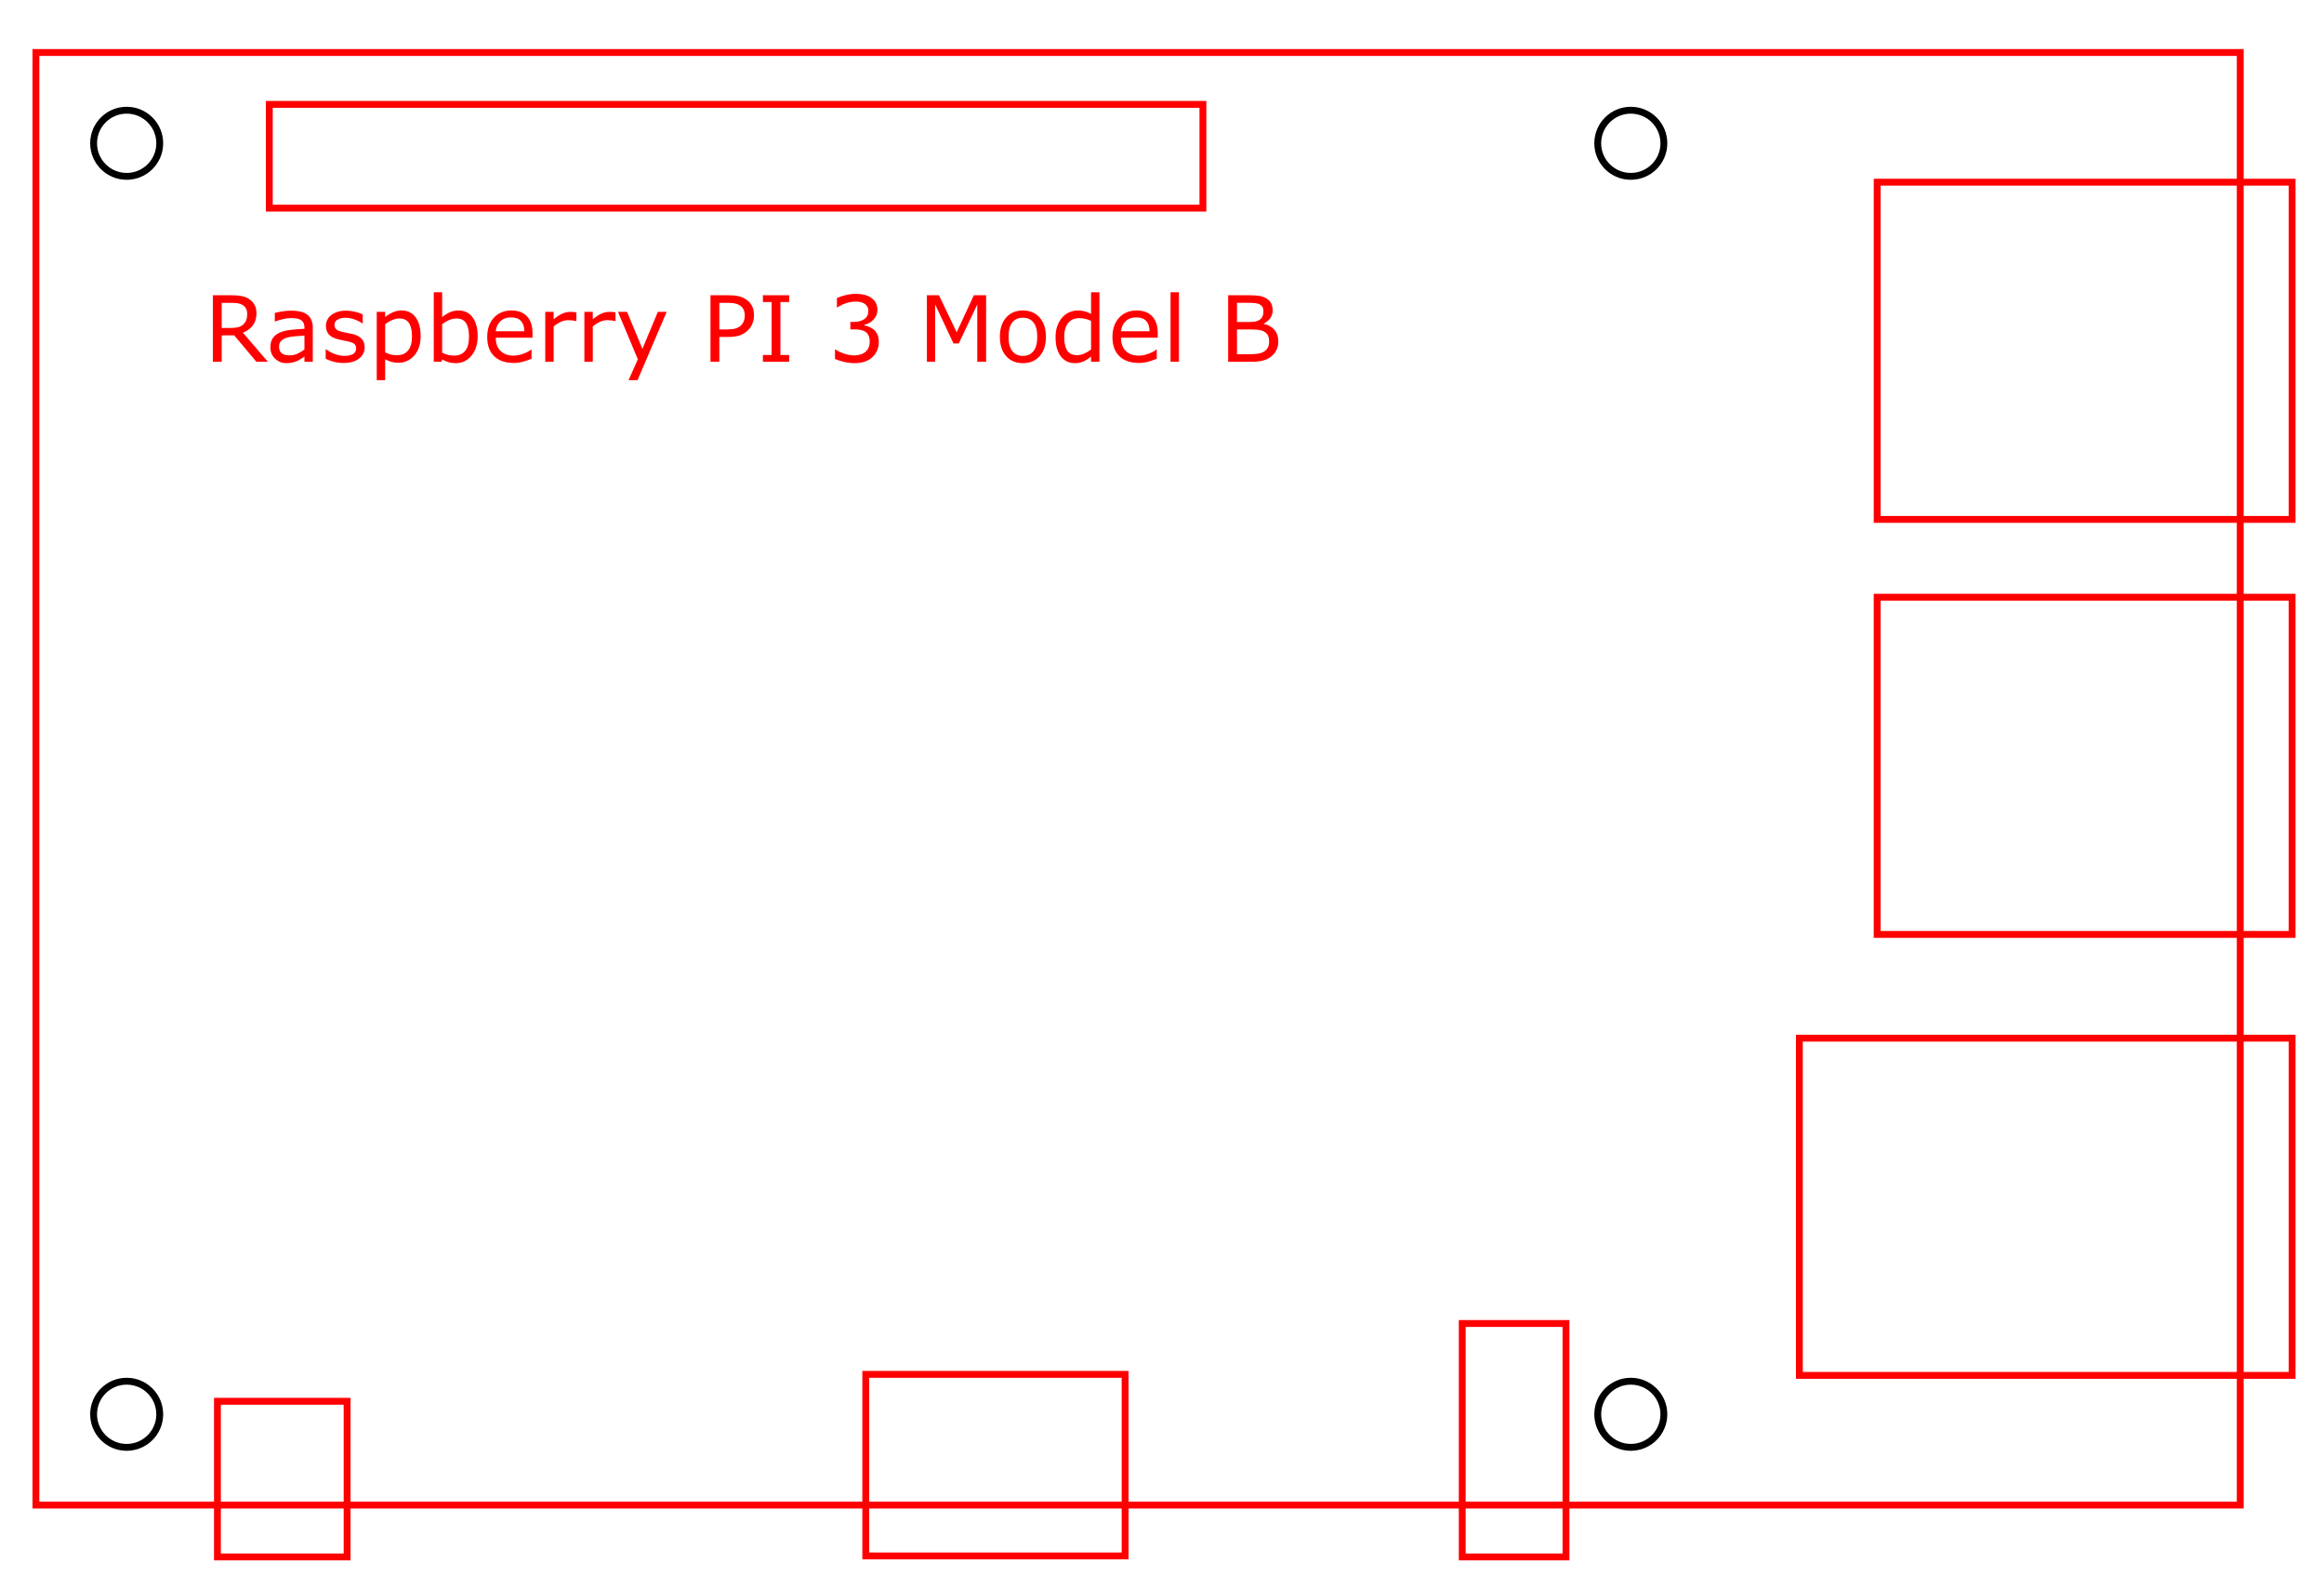
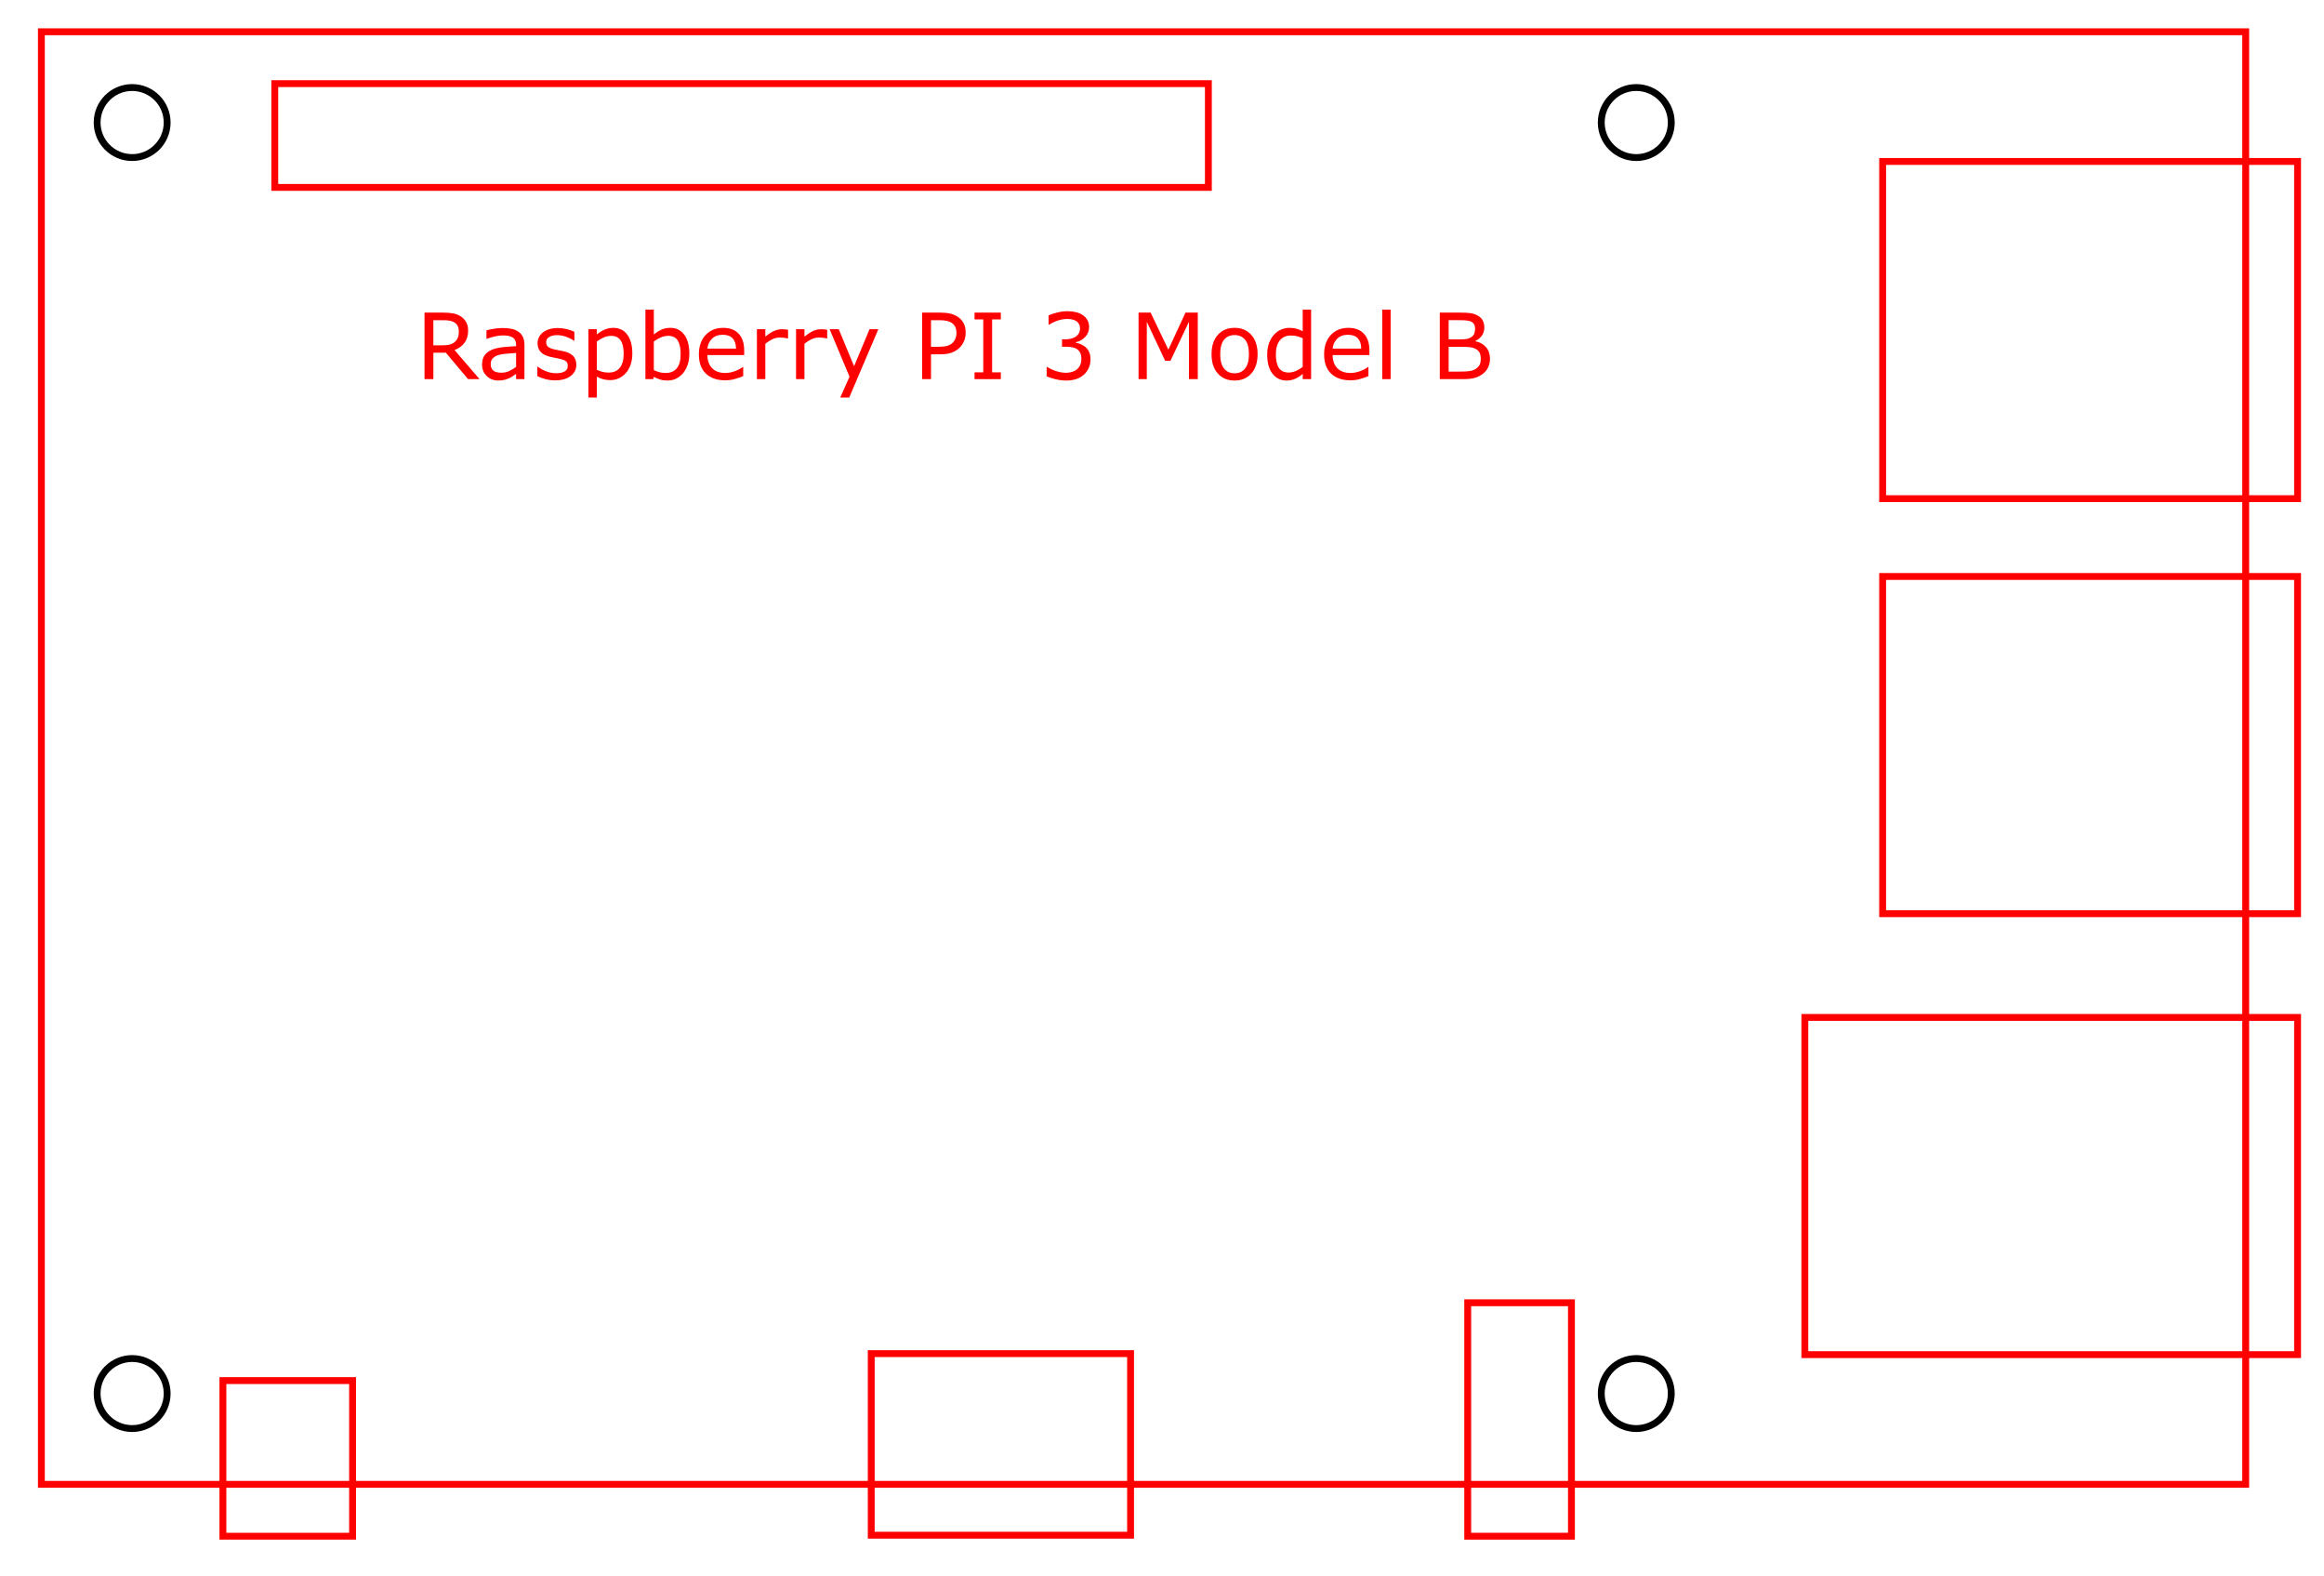
<svg xmlns="http://www.w3.org/2000/svg" width="338.701" height="229.52" version="1.1" id="svg9662">
  <defs id="defs9634">
    <marker id="DistanceX" orient="auto" refX="0" refY="0" style="overflow:visible">
      <path d="M 3,-3 -3,3 M 0,-5 V 5" style="stroke:#000000;stroke-width:0.5" id="path9622" />
    </marker>
    <pattern height="8" id="Hatch" patternUnits="userSpaceOnUse" width="8" x="0" y="0">
      <path d="M8 4 l-4,4" linecap="square" stroke="#000000" stroke-width="0.25" id="path9625" />
      <path d="M6 2 l-4,4" linecap="square" stroke="#000000" stroke-width="0.25" id="path9627" />
      <path d="M4 0 l-4,4" linecap="square" stroke="#000000" stroke-width="0.25" id="path9629" />
    </pattern>
    <symbol id="*MODEL_SPACE" />
    <symbol id="*PAPER_SPACE" />
    <marker style="overflow:visible" refY="0.0" refX="0.0" orient="auto" id="DistanceX-3">
      <path id="path5492" style="stroke:#000000; stroke-width:0.5" d="M 3,-3 L -3,3 M 0,-5 L  0,5" />
    </marker>
    <pattern y="0" x="0" width="8" patternUnits="userSpaceOnUse" id="Hatch-5" height="8">
      <path id="path5495" stroke-width="0.25" stroke="#000000" linecap="square" d="M8 4 l-4,4" />
      <path id="path5497" stroke-width="0.25" stroke="#000000" linecap="square" d="M6 2 l-4,4" />
      <path id="path5499" stroke-width="0.25" stroke="#000000" linecap="square" d="M4 0 l-4,4" />
    </pattern>
    <symbol id="*MODEL_SPACE-4" />
    <symbol id="*PAPER_SPACE-7" />
+     <marker style="overflow:visible" refY="0.0" refX="0.0" orient="auto" id="DistanceX-8">
+       <path id="path4545" style="stroke:#000000; stroke-width:0.5" d="M 3,-3 L -3,3 M 0,-5 L  0,5" />
+     </marker>
+     <pattern y="0" x="0" width="8" patternUnits="userSpaceOnUse" id="Hatch-7" height="8">
+       <path id="path4548" stroke-width="0.25" stroke="#000000" linecap="square" d="M8 4 l-4,4" />
+       <path id="path4550" stroke-width="0.25" stroke="#000000" linecap="square" d="M6 2 l-4,4" />
+       <path id="path4552" stroke-width="0.25" stroke="#000000" linecap="square" d="M4 0 l-4,4" />
+     </pattern>
+     <symbol id="*MODEL_SPACE-9" />
+     <symbol id="*PAPER_SPACE-79" />
  </defs>
  <g id="g9660" transform="translate(0,-893.0018)">
-     <g aria-label="Raspberry PI 3 Model B" style="font-style:normal;font-weight:normal;font-size:13.333px;line-height:1.25;font-family:sans-serif;letter-spacing:0px;word-spacing:0px;fill:#ff0000;fill-opacity:1;stroke:none;stroke-width:0.378;stroke-miterlimit:4;stroke-dasharray:none;stroke-opacity:1" id="text10225" transform="translate(-3.51066,8.191539)">
-       <path d="m 42.553,937.524 h -1.673 l -3.242,-3.854 h -1.816 v 3.854 h -1.289 v -9.694 h 2.715 q 0.879,0 1.465,0.117 0.586,0.111 1.055,0.404 0.527,0.332 0.82,0.84 0.299,0.501 0.299,1.276 0,1.048 -0.527,1.758 -0.527,0.703 -1.452,1.061 z m -3.014,-6.966 q 0,-0.417 -0.15,-0.736 -0.143,-0.326 -0.482,-0.547 -0.28,-0.189 -0.664,-0.26 -0.384,-0.078 -0.905,-0.078 h -1.517 v 3.659 h 1.302 q 0.612,0 1.068,-0.104 0.456,-0.111 0.775,-0.404 0.293,-0.273 0.43,-0.625 0.143,-0.358 0.143,-0.905 z" style="stroke-width:0.378;stroke-miterlimit:4;stroke-dasharray:none;stroke:none;fill:#ff0000;fill-opacity:1" id="path10227" />
-       <path d="m 49.096,937.524 h -1.217 v -0.775 q -0.163,0.111 -0.443,0.312 -0.273,0.195 -0.534,0.312 -0.306,0.15 -0.703,0.247 -0.397,0.104 -0.931,0.104 -0.983,0 -1.667,-0.651 -0.684,-0.651 -0.684,-1.66 0,-0.827 0.352,-1.335 0.358,-0.514 1.016,-0.807 0.664,-0.293 1.595,-0.397 0.931,-0.104 1.999,-0.156 v -0.189 q 0,-0.417 -0.15,-0.69 -0.143,-0.273 -0.417,-0.43 -0.26,-0.15 -0.625,-0.202 -0.365,-0.052 -0.762,-0.052 -0.482,0 -1.074,0.13 -0.592,0.124 -1.224,0.365 h -0.065 v -1.243 q 0.358,-0.098 1.035,-0.215 0.677,-0.117 1.335,-0.117 0.768,0 1.335,0.13 0.573,0.124 0.99,0.43 0.41,0.299 0.625,0.775 0.215,0.475 0.215,1.178 z m -1.217,-1.79 v -2.025 q -0.56,0.033 -1.322,0.098 -0.755,0.065 -1.198,0.189 -0.527,0.15 -0.853,0.469 -0.326,0.312 -0.326,0.866 0,0.625 0.378,0.944 0.378,0.312 1.152,0.312 0.645,0 1.178,-0.247 0.534,-0.254 0.99,-0.605 z" style="stroke-width:0.378;stroke-miterlimit:4;stroke-dasharray:none;stroke:none;fill:#ff0000;fill-opacity:1" id="path10229" />
-       <path d="m 56.661,935.427 q 0,0.996 -0.827,1.634 -0.82,0.638 -2.246,0.638 -0.807,0 -1.484,-0.189 -0.671,-0.195 -1.126,-0.423 v -1.374 h 0.065 q 0.579,0.436 1.289,0.697 0.71,0.254 1.361,0.254 0.807,0 1.263,-0.26 0.456,-0.26 0.456,-0.82 0,-0.43 -0.247,-0.651 -0.247,-0.221 -0.951,-0.378 -0.26,-0.059 -0.684,-0.137 -0.417,-0.078 -0.762,-0.169 -0.957,-0.254 -1.361,-0.742 -0.397,-0.495 -0.397,-1.211 0,-0.449 0.182,-0.846 0.189,-0.397 0.566,-0.71 0.365,-0.306 0.924,-0.482 0.566,-0.182 1.263,-0.182 0.651,0 1.315,0.163 0.671,0.156 1.113,0.384 v 1.309 h -0.065 q -0.469,-0.345 -1.139,-0.579 -0.671,-0.241 -1.315,-0.241 -0.671,0 -1.133,0.26 -0.462,0.254 -0.462,0.762 0,0.449 0.28,0.677 0.273,0.228 0.885,0.371 0.339,0.078 0.755,0.156 0.423,0.078 0.703,0.143 0.853,0.195 1.315,0.671 0.462,0.482 0.462,1.276 z" style="stroke-width:0.378;stroke-miterlimit:4;stroke-dasharray:none;stroke:none;fill:#ff0000;fill-opacity:1" id="path10231" />
-       <path d="m 64.819,933.8 q 0,0.885 -0.254,1.621 -0.254,0.729 -0.716,1.237 -0.43,0.482 -1.016,0.749 -0.579,0.26 -1.23,0.26 -0.566,0 -1.029,-0.124 -0.456,-0.124 -0.931,-0.384 v 3.047 h -1.224 v -9.954 h 1.224 v 0.762 q 0.488,-0.41 1.094,-0.684 0.612,-0.28 1.302,-0.28 1.315,0 2.044,0.996 0.736,0.99 0.736,2.754 z m -1.263,0.033 q 0,-1.315 -0.449,-1.966 -0.449,-0.651 -1.38,-0.651 -0.527,0 -1.061,0.228 -0.534,0.228 -1.022,0.599 v 4.121 q 0.521,0.234 0.892,0.319 0.378,0.085 0.853,0.085 1.022,0 1.595,-0.69 0.573,-0.69 0.573,-2.044 z" style="stroke-width:0.378;stroke-miterlimit:4;stroke-dasharray:none;stroke:none;fill:#ff0000;fill-opacity:1" id="path10233" />
-       <path d="m 73.126,933.832 q 0,0.911 -0.26,1.641 -0.254,0.729 -0.69,1.224 -0.462,0.514 -1.016,0.775 -0.553,0.254 -1.217,0.254 -0.618,0 -1.081,-0.15 -0.462,-0.143 -0.911,-0.391 l -0.078,0.339 h -1.146 v -10.13 h 1.224 v 3.62 q 0.514,-0.423 1.094,-0.69 0.579,-0.273 1.302,-0.273 1.289,0 2.031,0.99 0.749,0.99 0.749,2.793 z m -1.263,0.033 q 0,-1.302 -0.43,-1.973 -0.43,-0.677 -1.387,-0.677 -0.534,0 -1.081,0.234 -0.547,0.228 -1.016,0.592 v 4.167 q 0.521,0.234 0.892,0.326 0.378,0.091 0.853,0.091 1.016,0 1.589,-0.664 0.579,-0.671 0.579,-2.096 z" style="stroke-width:0.378;stroke-miterlimit:4;stroke-dasharray:none;stroke:none;fill:#ff0000;fill-opacity:1" id="path10235" />
-       <path d="m 81.121,934.015 h -5.358 q 0,0.671 0.202,1.172 0.202,0.495 0.553,0.814 0.339,0.312 0.801,0.469 0.469,0.156 1.029,0.156 0.742,0 1.491,-0.293 0.755,-0.299 1.074,-0.586 h 0.065 v 1.335 q -0.618,0.26 -1.263,0.436 -0.645,0.176 -1.354,0.176 -1.81,0 -2.826,-0.977 -1.016,-0.983 -1.016,-2.786 0,-1.784 0.97,-2.832 0.977,-1.048 2.565,-1.048 1.471,0 2.266,0.859 0.801,0.859 0.801,2.441 z m -1.191,-0.938 q -0.006,-0.964 -0.488,-1.491 -0.475,-0.527 -1.452,-0.527 -0.983,0 -1.569,0.579 -0.579,0.579 -0.658,1.439 z" style="stroke-width:0.378;stroke-miterlimit:4;stroke-dasharray:none;stroke:none;fill:#ff0000;fill-opacity:1" id="path10237" />
-       <path d="m 87.514,931.586 h -0.065 q -0.273,-0.065 -0.534,-0.091 -0.254,-0.033 -0.605,-0.033 -0.566,0 -1.094,0.254 -0.527,0.247 -1.016,0.645 v 5.163 h -1.224 v -7.272 h 1.224 v 1.074 q 0.729,-0.586 1.283,-0.827 0.56,-0.247 1.139,-0.247 0.319,0 0.462,0.019 0.143,0.013 0.43,0.059 z" style="stroke-width:0.378;stroke-miterlimit:4;stroke-dasharray:none;stroke:none;fill:#ff0000;fill-opacity:1" id="path10239" />
-       <path d="m 93.217,931.586 h -0.065 q -0.273,-0.065 -0.534,-0.091 -0.254,-0.033 -0.605,-0.033 -0.566,0 -1.094,0.254 -0.527,0.247 -1.016,0.645 v 5.163 h -1.224 v -7.272 H 89.903 v 1.074 q 0.729,-0.586 1.283,-0.827 0.56,-0.247 1.139,-0.247 0.319,0 0.462,0.019 0.143,0.013 0.43,0.059 z" style="stroke-width:0.378;stroke-miterlimit:4;stroke-dasharray:none;stroke:none;fill:#ff0000;fill-opacity:1" id="path10241" />
-       <path d="m 100.672,930.252 -4.245,9.954 h -1.309 l 1.354,-3.034 -2.897,-6.921 H 94.903 l 2.233,5.391 2.253,-5.391 z" style="stroke-width:0.378;stroke-miterlimit:4;stroke-dasharray:none;stroke:none;fill:#ff0000;fill-opacity:1" id="path10243" />
-       <path d="m 113.399,930.759 q 0,0.645 -0.228,1.198 -0.221,0.547 -0.625,0.951 -0.501,0.501 -1.185,0.755 -0.684,0.247 -1.725,0.247 h -1.289 v 3.613 h -1.289 v -9.694 h 2.63 q 0.872,0 1.478,0.15 0.605,0.143 1.074,0.456 0.553,0.371 0.853,0.924 0.306,0.553 0.306,1.4 z m -1.341,0.033 q 0,-0.501 -0.176,-0.872 -0.176,-0.371 -0.534,-0.605 -0.312,-0.202 -0.716,-0.286 -0.397,-0.091 -1.009,-0.091 h -1.276 v 3.874 h 1.087 q 0.781,0 1.27,-0.137 0.488,-0.143 0.794,-0.449 0.306,-0.312 0.43,-0.658 0.13,-0.345 0.13,-0.775 z" style="stroke-width:0.378;stroke-miterlimit:4;stroke-dasharray:none;stroke:none;fill:#ff0000;fill-opacity:1" id="path10245" />
-       <path d="m 118.523,937.524 h -3.828 v -0.99 h 1.27 v -7.715 h -1.27 v -0.99 h 3.828 v 0.99 h -1.27 v 7.715 h 1.27 z" style="stroke-width:0.378;stroke-miterlimit:4;stroke-dasharray:none;stroke:none;fill:#ff0000;fill-opacity:1" id="path10247" />
-       <path d="m 130.873,932.856 q 0.312,0.28 0.514,0.703 0.202,0.423 0.202,1.094 0,0.664 -0.241,1.217 -0.241,0.553 -0.677,0.964 -0.488,0.456 -1.152,0.677 -0.658,0.215 -1.445,0.215 -0.807,0 -1.589,-0.195 -0.781,-0.189 -1.283,-0.417 v -1.361 h 0.098 q 0.553,0.365 1.302,0.605 0.749,0.241 1.445,0.241 0.41,0 0.872,-0.137 0.462,-0.137 0.749,-0.404 0.299,-0.286 0.443,-0.632 0.15,-0.345 0.15,-0.872 0,-0.521 -0.169,-0.859 -0.163,-0.345 -0.456,-0.54 -0.293,-0.202 -0.71,-0.273 -0.417,-0.078 -0.898,-0.078 h -0.586 v -1.081 h 0.456 q 0.99,0 1.576,-0.41 0.592,-0.417 0.592,-1.211 0,-0.352 -0.15,-0.612 -0.15,-0.267 -0.417,-0.436 -0.28,-0.169 -0.599,-0.234 -0.319,-0.065 -0.723,-0.065 -0.618,0 -1.315,0.221 -0.697,0.221 -1.315,0.625 h -0.065 v -1.361 q 0.462,-0.228 1.23,-0.417 0.775,-0.195 1.497,-0.195 0.71,0 1.25,0.13 0.54,0.13 0.977,0.417 0.469,0.312 0.71,0.755 0.241,0.443 0.241,1.035 0,0.807 -0.573,1.413 -0.566,0.599 -1.341,0.755 v 0.091 q 0.312,0.052 0.716,0.221 0.404,0.163 0.684,0.41 z" style="stroke-width:0.378;stroke-miterlimit:4;stroke-dasharray:none;stroke:none;fill:#ff0000;fill-opacity:1" id="path10249" />
-       <path d="m 147.228,937.524 h -1.289 v -8.353 l -2.695,5.684 h -0.768 l -2.676,-5.684 v 8.353 h -1.204 v -9.694 h 1.758 l 2.585,5.397 2.5,-5.397 h 1.79 z" style="stroke-width:0.378;stroke-miterlimit:4;stroke-dasharray:none;stroke:none;fill:#ff0000;fill-opacity:1" id="path10251" />
-       <path d="m 155.945,933.891 q 0,1.777 -0.911,2.806 -0.911,1.029 -2.441,1.029 -1.543,0 -2.454,-1.029 -0.905,-1.029 -0.905,-2.806 0,-1.777 0.905,-2.806 0.911,-1.035 2.454,-1.035 1.53,0 2.441,1.035 0.911,1.029 0.911,2.806 z m -1.263,0 q 0,-1.413 -0.553,-2.096 -0.553,-0.69 -1.536,-0.69 -0.996,0 -1.549,0.69 -0.547,0.684 -0.547,2.096 0,1.367 0.553,2.077 0.553,0.703 1.543,0.703 0.977,0 1.53,-0.697 0.56,-0.703 0.56,-2.083 z" style="stroke-width:0.378;stroke-miterlimit:4;stroke-dasharray:none;stroke:none;fill:#ff0000;fill-opacity:1" id="path10253" />
-       <path d="m 163.744,937.524 h -1.224 v -0.762 q -0.527,0.456 -1.1,0.71 -0.573,0.254 -1.243,0.254 -1.302,0 -2.07,-1.003 -0.762,-1.003 -0.762,-2.78 0,-0.924 0.26,-1.647 0.267,-0.723 0.716,-1.23 0.443,-0.495 1.029,-0.755 0.592,-0.26 1.224,-0.26 0.573,0 1.016,0.124 0.443,0.117 0.931,0.371 v -3.151 h 1.224 z m -1.224,-1.79 v -4.173 q -0.495,-0.221 -0.885,-0.306 -0.391,-0.085 -0.853,-0.085 -1.029,0 -1.602,0.716 -0.573,0.716 -0.573,2.031 0,1.296 0.443,1.973 0.443,0.671 1.419,0.671 0.521,0 1.055,-0.228 0.534,-0.234 0.996,-0.599 z" style="stroke-width:0.378;stroke-miterlimit:4;stroke-dasharray:none;stroke:none;fill:#ff0000;fill-opacity:1" id="path10255" />
-       <path d="m 172.241,934.015 h -5.358 q 0,0.671 0.202,1.172 0.202,0.495 0.553,0.814 0.339,0.312 0.801,0.469 0.469,0.156 1.029,0.156 0.742,0 1.491,-0.293 0.755,-0.299 1.074,-0.586 h 0.065 v 1.335 q -0.618,0.26 -1.263,0.436 -0.645,0.176 -1.354,0.176 -1.81,0 -2.826,-0.977 -1.016,-0.983 -1.016,-2.786 0,-1.784 0.97,-2.832 0.977,-1.048 2.565,-1.048 1.471,0 2.266,0.859 0.801,0.859 0.801,2.441 z m -1.191,-0.938 q -0.007,-0.964 -0.488,-1.491 -0.475,-0.527 -1.452,-0.527 -0.983,0 -1.569,0.579 -0.579,0.579 -0.658,1.439 z" style="stroke-width:0.378;stroke-miterlimit:4;stroke-dasharray:none;stroke:none;fill:#ff0000;fill-opacity:1" id="path10257" />
-       <path d="m 175.333,937.524 h -1.224 v -10.13 h 1.224 z" style="stroke-width:0.378;stroke-miterlimit:4;stroke-dasharray:none;stroke:none;fill:#ff0000;fill-opacity:1" id="path10259" />
-       <path d="m 189.812,934.542 q 0,0.723 -0.273,1.276 -0.273,0.553 -0.736,0.911 -0.547,0.43 -1.204,0.612 -0.651,0.182 -1.66,0.182 h -3.438 v -9.694 h 2.871 q 1.061,0 1.589,0.078 0.527,0.078 1.009,0.326 0.534,0.28 0.775,0.723 0.241,0.436 0.241,1.048 0,0.69 -0.352,1.178 -0.352,0.482 -0.938,0.775 v 0.052 q 0.983,0.202 1.549,0.866 0.566,0.658 0.566,1.667 z m -2.168,-4.368 q 0,-0.352 -0.117,-0.592 -0.117,-0.241 -0.378,-0.391 -0.306,-0.176 -0.742,-0.215 -0.436,-0.046 -1.081,-0.046 h -1.536 v 2.799 h 1.667 q 0.605,0 0.964,-0.059 0.358,-0.065 0.664,-0.26 0.306,-0.195 0.43,-0.501 0.13,-0.312 0.13,-0.736 z m 0.827,4.421 q 0,-0.586 -0.176,-0.931 -0.176,-0.345 -0.638,-0.586 -0.312,-0.163 -0.762,-0.208 -0.443,-0.052 -1.081,-0.052 h -2.025 v 3.607 h 1.706 q 0.846,0 1.387,-0.085 0.54,-0.091 0.885,-0.326 0.365,-0.254 0.534,-0.579 0.169,-0.326 0.169,-0.84 z" style="stroke-width:0.378;stroke-miterlimit:4;stroke-dasharray:none;stroke:none;fill:#ff0000;fill-opacity:1" id="path10261" />
+     <g aria-label="Raspberry PI 3 Model B" style="font-style:normal;font-weight:normal;font-size:13.333px;line-height:1.25;font-family:sans-serif;letter-spacing:0px;word-spacing:0px;fill:#ff0000;fill-opacity:1;stroke:none;stroke-width:0.378;stroke-miterlimit:4;stroke-dasharray:none;stroke-opacity:1" id="text10225" transform="translate(27.33732,10.72212)">
+       <path d="m 42.553,937.524 h -1.673 l -3.242,-3.854 h -1.816 v 3.854 h -1.289 v -9.694 h 2.715 q 0.879,0 1.465,0.117 0.586,0.111 1.055,0.404 0.527,0.332 0.82,0.84 0.299,0.501 0.299,1.276 0,1.048 -0.527,1.758 -0.527,0.703 -1.452,1.061 z m -3.014,-6.966 q 0,-0.417 -0.15,-0.736 -0.143,-0.326 -0.482,-0.547 -0.28,-0.189 -0.664,-0.26 -0.384,-0.078 -0.905,-0.078 h -1.517 v 3.659 h 1.302 q 0.612,0 1.068,-0.104 0.456,-0.111 0.775,-0.404 0.293,-0.273 0.43,-0.625 0.143,-0.358 0.143,-0.905 z" style="fill:#ff0000;fill-opacity:1;stroke:none;stroke-width:0.378;stroke-miterlimit:4;stroke-dasharray:none" id="path10227" />
+       <path d="m 49.096,937.524 h -1.217 v -0.775 q -0.163,0.111 -0.443,0.312 -0.273,0.195 -0.534,0.312 -0.306,0.15 -0.703,0.247 -0.397,0.104 -0.931,0.104 -0.983,0 -1.667,-0.651 -0.684,-0.651 -0.684,-1.66 0,-0.827 0.352,-1.335 0.358,-0.514 1.016,-0.807 0.664,-0.293 1.595,-0.397 0.931,-0.104 1.999,-0.156 v -0.189 q 0,-0.417 -0.15,-0.69 -0.143,-0.273 -0.417,-0.43 -0.26,-0.15 -0.625,-0.202 -0.365,-0.052 -0.762,-0.052 -0.482,0 -1.074,0.13 -0.592,0.124 -1.224,0.365 h -0.065 v -1.243 q 0.358,-0.098 1.035,-0.215 0.677,-0.117 1.335,-0.117 0.768,0 1.335,0.13 0.573,0.124 0.99,0.43 0.41,0.299 0.625,0.775 0.215,0.475 0.215,1.178 z m -1.217,-1.79 v -2.025 q -0.56,0.033 -1.322,0.098 -0.755,0.065 -1.198,0.189 -0.527,0.15 -0.853,0.469 -0.326,0.312 -0.326,0.866 0,0.625 0.378,0.944 0.378,0.312 1.152,0.312 0.645,0 1.178,-0.247 0.534,-0.254 0.99,-0.605 z" style="fill:#ff0000;fill-opacity:1;stroke:none;stroke-width:0.378;stroke-miterlimit:4;stroke-dasharray:none" id="path10229" />
+       <path d="m 56.661,935.427 q 0,0.996 -0.827,1.634 -0.82,0.638 -2.246,0.638 -0.807,0 -1.484,-0.189 -0.671,-0.195 -1.126,-0.423 v -1.374 h 0.065 q 0.579,0.436 1.289,0.697 0.71,0.254 1.361,0.254 0.807,0 1.263,-0.26 0.456,-0.26 0.456,-0.82 0,-0.43 -0.247,-0.651 -0.247,-0.221 -0.951,-0.378 -0.26,-0.059 -0.684,-0.137 -0.417,-0.078 -0.762,-0.169 -0.957,-0.254 -1.361,-0.742 -0.397,-0.495 -0.397,-1.211 0,-0.449 0.182,-0.846 0.189,-0.397 0.566,-0.71 0.365,-0.306 0.924,-0.482 0.566,-0.182 1.263,-0.182 0.651,0 1.315,0.163 0.671,0.156 1.113,0.384 v 1.309 h -0.065 q -0.469,-0.345 -1.139,-0.579 -0.671,-0.241 -1.315,-0.241 -0.671,0 -1.133,0.26 -0.462,0.254 -0.462,0.762 0,0.449 0.28,0.677 0.273,0.228 0.885,0.371 0.339,0.078 0.755,0.156 0.423,0.078 0.703,0.143 0.853,0.195 1.315,0.671 0.462,0.482 0.462,1.276 z" style="fill:#ff0000;fill-opacity:1;stroke:none;stroke-width:0.378;stroke-miterlimit:4;stroke-dasharray:none" id="path10231" />
+       <path d="m 64.819,933.8 q 0,0.885 -0.254,1.621 -0.254,0.729 -0.716,1.237 -0.43,0.482 -1.016,0.749 -0.579,0.26 -1.23,0.26 -0.566,0 -1.029,-0.124 -0.456,-0.124 -0.931,-0.384 v 3.047 h -1.224 v -9.954 h 1.224 v 0.762 q 0.488,-0.41 1.094,-0.684 0.612,-0.28 1.302,-0.28 1.315,0 2.044,0.996 0.736,0.99 0.736,2.754 z m -1.263,0.033 q 0,-1.315 -0.449,-1.966 -0.449,-0.651 -1.38,-0.651 -0.527,0 -1.061,0.228 -0.534,0.228 -1.022,0.599 v 4.121 q 0.521,0.234 0.892,0.319 0.378,0.085 0.853,0.085 1.022,0 1.595,-0.69 0.573,-0.69 0.573,-2.044 z" style="fill:#ff0000;fill-opacity:1;stroke:none;stroke-width:0.378;stroke-miterlimit:4;stroke-dasharray:none" id="path10233" />
+       <path d="m 73.126,933.832 q 0,0.911 -0.26,1.641 -0.254,0.729 -0.69,1.224 -0.462,0.514 -1.016,0.775 -0.553,0.254 -1.217,0.254 -0.618,0 -1.081,-0.15 -0.462,-0.143 -0.911,-0.391 l -0.078,0.339 h -1.146 v -10.13 h 1.224 v 3.62 q 0.514,-0.423 1.094,-0.69 0.579,-0.273 1.302,-0.273 1.289,0 2.031,0.99 0.749,0.99 0.749,2.793 z m -1.263,0.033 q 0,-1.302 -0.43,-1.973 -0.43,-0.677 -1.387,-0.677 -0.534,0 -1.081,0.234 -0.547,0.228 -1.016,0.592 v 4.167 q 0.521,0.234 0.892,0.326 0.378,0.091 0.853,0.091 1.016,0 1.589,-0.664 0.579,-0.671 0.579,-2.096 z" style="fill:#ff0000;fill-opacity:1;stroke:none;stroke-width:0.378;stroke-miterlimit:4;stroke-dasharray:none" id="path10235" />
+       <path d="m 81.121,934.015 h -5.358 q 0,0.671 0.202,1.172 0.202,0.495 0.553,0.814 0.339,0.312 0.801,0.469 0.469,0.156 1.029,0.156 0.742,0 1.491,-0.293 0.755,-0.299 1.074,-0.586 h 0.065 v 1.335 q -0.618,0.26 -1.263,0.436 -0.645,0.176 -1.354,0.176 -1.81,0 -2.826,-0.977 -1.016,-0.983 -1.016,-2.786 0,-1.784 0.97,-2.832 0.977,-1.048 2.565,-1.048 1.471,0 2.266,0.859 0.801,0.859 0.801,2.441 z m -1.191,-0.938 q -0.006,-0.964 -0.488,-1.491 -0.475,-0.527 -1.452,-0.527 -0.983,0 -1.569,0.579 -0.579,0.579 -0.658,1.439 z" style="fill:#ff0000;fill-opacity:1;stroke:none;stroke-width:0.378;stroke-miterlimit:4;stroke-dasharray:none" id="path10237" />
+       <path d="m 87.514,931.586 h -0.065 q -0.273,-0.065 -0.534,-0.091 -0.254,-0.033 -0.605,-0.033 -0.566,0 -1.094,0.254 -0.527,0.247 -1.016,0.645 v 5.163 h -1.224 v -7.272 h 1.224 v 1.074 q 0.729,-0.586 1.283,-0.827 0.56,-0.247 1.139,-0.247 0.319,0 0.462,0.019 0.143,0.013 0.43,0.059 z" style="fill:#ff0000;fill-opacity:1;stroke:none;stroke-width:0.378;stroke-miterlimit:4;stroke-dasharray:none" id="path10239" />
+       <path d="m 93.217,931.586 h -0.065 q -0.273,-0.065 -0.534,-0.091 -0.254,-0.033 -0.605,-0.033 -0.566,0 -1.094,0.254 -0.527,0.247 -1.016,0.645 v 5.163 h -1.224 v -7.272 H 89.903 v 1.074 q 0.729,-0.586 1.283,-0.827 0.56,-0.247 1.139,-0.247 0.319,0 0.462,0.019 0.143,0.013 0.43,0.059 z" style="fill:#ff0000;fill-opacity:1;stroke:none;stroke-width:0.378;stroke-miterlimit:4;stroke-dasharray:none" id="path10241" />
+       <path d="m 100.672,930.252 -4.245,9.954 h -1.309 l 1.354,-3.034 -2.897,-6.921 H 94.903 l 2.233,5.391 2.253,-5.391 z" style="fill:#ff0000;fill-opacity:1;stroke:none;stroke-width:0.378;stroke-miterlimit:4;stroke-dasharray:none" id="path10243" />
+       <path d="m 113.399,930.759 q 0,0.645 -0.228,1.198 -0.221,0.547 -0.625,0.951 -0.501,0.501 -1.185,0.755 -0.684,0.247 -1.725,0.247 h -1.289 v 3.613 h -1.289 v -9.694 h 2.63 q 0.872,0 1.478,0.15 0.605,0.143 1.074,0.456 0.553,0.371 0.853,0.924 0.306,0.553 0.306,1.4 z m -1.341,0.033 q 0,-0.501 -0.176,-0.872 -0.176,-0.371 -0.534,-0.605 -0.312,-0.202 -0.716,-0.286 -0.397,-0.091 -1.009,-0.091 h -1.276 v 3.874 h 1.087 q 0.781,0 1.27,-0.137 0.488,-0.143 0.794,-0.449 0.306,-0.312 0.43,-0.658 0.13,-0.345 0.13,-0.775 z" style="fill:#ff0000;fill-opacity:1;stroke:none;stroke-width:0.378;stroke-miterlimit:4;stroke-dasharray:none" id="path10245" />
+       <path d="m 118.523,937.524 h -3.828 v -0.99 h 1.27 v -7.715 h -1.27 v -0.99 h 3.828 v 0.99 h -1.27 v 7.715 h 1.27 z" style="fill:#ff0000;fill-opacity:1;stroke:none;stroke-width:0.378;stroke-miterlimit:4;stroke-dasharray:none" id="path10247" />
+       <path d="m 130.873,932.856 q 0.312,0.28 0.514,0.703 0.202,0.423 0.202,1.094 0,0.664 -0.241,1.217 -0.241,0.553 -0.677,0.964 -0.488,0.456 -1.152,0.677 -0.658,0.215 -1.445,0.215 -0.807,0 -1.589,-0.195 -0.781,-0.189 -1.283,-0.417 v -1.361 h 0.098 q 0.553,0.365 1.302,0.605 0.749,0.241 1.445,0.241 0.41,0 0.872,-0.137 0.462,-0.137 0.749,-0.404 0.299,-0.286 0.443,-0.632 0.15,-0.345 0.15,-0.872 0,-0.521 -0.169,-0.859 -0.163,-0.345 -0.456,-0.54 -0.293,-0.202 -0.71,-0.273 -0.417,-0.078 -0.898,-0.078 h -0.586 v -1.081 h 0.456 q 0.99,0 1.576,-0.41 0.592,-0.417 0.592,-1.211 0,-0.352 -0.15,-0.612 -0.15,-0.267 -0.417,-0.436 -0.28,-0.169 -0.599,-0.234 -0.319,-0.065 -0.723,-0.065 -0.618,0 -1.315,0.221 -0.697,0.221 -1.315,0.625 h -0.065 v -1.361 q 0.462,-0.228 1.23,-0.417 0.775,-0.195 1.497,-0.195 0.71,0 1.25,0.13 0.54,0.13 0.977,0.417 0.469,0.312 0.71,0.755 0.241,0.443 0.241,1.035 0,0.807 -0.573,1.413 -0.566,0.599 -1.341,0.755 v 0.091 q 0.312,0.052 0.716,0.221 0.404,0.163 0.684,0.41 z" style="fill:#ff0000;fill-opacity:1;stroke:none;stroke-width:0.378;stroke-miterlimit:4;stroke-dasharray:none" id="path10249" />
+       <path d="m 147.228,937.524 h -1.289 v -8.353 l -2.695,5.684 h -0.768 l -2.676,-5.684 v 8.353 h -1.204 v -9.694 h 1.758 l 2.585,5.397 2.5,-5.397 h 1.79 z" style="fill:#ff0000;fill-opacity:1;stroke:none;stroke-width:0.378;stroke-miterlimit:4;stroke-dasharray:none" id="path10251" />
+       <path d="m 155.945,933.891 q 0,1.777 -0.911,2.806 -0.911,1.029 -2.441,1.029 -1.543,0 -2.454,-1.029 -0.905,-1.029 -0.905,-2.806 0,-1.777 0.905,-2.806 0.911,-1.035 2.454,-1.035 1.53,0 2.441,1.035 0.911,1.029 0.911,2.806 z m -1.263,0 q 0,-1.413 -0.553,-2.096 -0.553,-0.69 -1.536,-0.69 -0.996,0 -1.549,0.69 -0.547,0.684 -0.547,2.096 0,1.367 0.553,2.077 0.553,0.703 1.543,0.703 0.977,0 1.53,-0.697 0.56,-0.703 0.56,-2.083 z" style="fill:#ff0000;fill-opacity:1;stroke:none;stroke-width:0.378;stroke-miterlimit:4;stroke-dasharray:none" id="path10253" />
+       <path d="m 163.744,937.524 h -1.224 v -0.762 q -0.527,0.456 -1.1,0.71 -0.573,0.254 -1.243,0.254 -1.302,0 -2.07,-1.003 -0.762,-1.003 -0.762,-2.78 0,-0.924 0.26,-1.647 0.267,-0.723 0.716,-1.23 0.443,-0.495 1.029,-0.755 0.592,-0.26 1.224,-0.26 0.573,0 1.016,0.124 0.443,0.117 0.931,0.371 v -3.151 h 1.224 z m -1.224,-1.79 v -4.173 q -0.495,-0.221 -0.885,-0.306 -0.391,-0.085 -0.853,-0.085 -1.029,0 -1.602,0.716 -0.573,0.716 -0.573,2.031 0,1.296 0.443,1.973 0.443,0.671 1.419,0.671 0.521,0 1.055,-0.228 0.534,-0.234 0.996,-0.599 z" style="fill:#ff0000;fill-opacity:1;stroke:none;stroke-width:0.378;stroke-miterlimit:4;stroke-dasharray:none" id="path10255" />
+       <path d="m 172.241,934.015 h -5.358 q 0,0.671 0.202,1.172 0.202,0.495 0.553,0.814 0.339,0.312 0.801,0.469 0.469,0.156 1.029,0.156 0.742,0 1.491,-0.293 0.755,-0.299 1.074,-0.586 h 0.065 v 1.335 q -0.618,0.26 -1.263,0.436 -0.645,0.176 -1.354,0.176 -1.81,0 -2.826,-0.977 -1.016,-0.983 -1.016,-2.786 0,-1.784 0.97,-2.832 0.977,-1.048 2.565,-1.048 1.471,0 2.266,0.859 0.801,0.859 0.801,2.441 z m -1.191,-0.938 q -0.007,-0.964 -0.488,-1.491 -0.475,-0.527 -1.452,-0.527 -0.983,0 -1.569,0.579 -0.579,0.579 -0.658,1.439 z" style="fill:#ff0000;fill-opacity:1;stroke:none;stroke-width:0.378;stroke-miterlimit:4;stroke-dasharray:none" id="path10257" />
+       <path d="m 175.333,937.524 h -1.224 v -10.13 h 1.224 z" style="fill:#ff0000;fill-opacity:1;stroke:none;stroke-width:0.378;stroke-miterlimit:4;stroke-dasharray:none" id="path10259" />
+       <path d="m 189.812,934.542 q 0,0.723 -0.273,1.276 -0.273,0.553 -0.736,0.911 -0.547,0.43 -1.204,0.612 -0.651,0.182 -1.66,0.182 h -3.438 v -9.694 h 2.871 q 1.061,0 1.589,0.078 0.527,0.078 1.009,0.326 0.534,0.28 0.775,0.723 0.241,0.436 0.241,1.048 0,0.69 -0.352,1.178 -0.352,0.482 -0.938,0.775 v 0.052 q 0.983,0.202 1.549,0.866 0.566,0.658 0.566,1.667 z m -2.168,-4.368 q 0,-0.352 -0.117,-0.592 -0.117,-0.241 -0.378,-0.391 -0.306,-0.176 -0.742,-0.215 -0.436,-0.046 -1.081,-0.046 h -1.536 v 2.799 h 1.667 q 0.605,0 0.964,-0.059 0.358,-0.065 0.664,-0.26 0.306,-0.195 0.43,-0.501 0.13,-0.312 0.13,-0.736 z m 0.827,4.421 q 0,-0.586 -0.176,-0.931 -0.176,-0.345 -0.638,-0.586 -0.312,-0.163 -0.762,-0.208 -0.443,-0.052 -1.081,-0.052 h -2.025 v 3.607 h 1.706 q 0.846,0 1.387,-0.085 0.54,-0.091 0.885,-0.326 0.365,-0.254 0.534,-0.579 0.169,-0.326 0.169,-0.84 z" style="fill:#ff0000;fill-opacity:1;stroke:none;stroke-width:0.378;stroke-miterlimit:4;stroke-dasharray:none" id="path10261" />
    </g>
-     <g id="g5530" transform="translate(5.233484,-221.8677)">
-       <path id="path5506" style="fill:none;stroke:#ff0000;stroke-opacity:1" d="M 321.26,1122.52 H 0 v 211.654 h 321.26 z" />
-       <path id="path5508" style="fill:none;stroke:#000000" d="m 18.047,1135.748 a 4.819,4.819 0 1 0 -9.638,0 4.819,4.819 0 1 0 9.638,0 z" />
-       <path id="path5510" style="fill:none;stroke:#000000" d="m 237.26,1135.748 a 4.819,4.819 0 1 0 -9.638,0 4.819,4.819 0 1 0 9.638,0 z" />
-       <path id="path5512" style="fill:none;stroke:#000000" d="m 18.047,1320.945 a 4.819,4.819 0 1 0 -9.638,0 4.819,4.819 0 1 0 9.638,0 z" />
-       <path id="path5514" style="fill:none;stroke:#000000" d="m 237.26,1320.945 a 4.819,4.819 0 1 0 -9.638,0 4.819,4.819 0 1 0 9.638,0 z" />
-       <path id="path5516" style="fill:none;stroke:#ff0000;stroke-opacity:1" d="m 328.819,1141.417 h -60.472 v 49.134 h 60.472 z" />
-       <path id="path5518" style="fill:none;stroke:#ff0000;stroke-opacity:1" d="m 268.346,1201.89 v 49.134 h 60.472 v -49.134 z" />
-       <path id="path5520" style="fill:none;stroke:#ff0000;stroke-opacity:1" d="m 328.819,1266.142 h -71.811 v 49.134 h 71.811 z" />
-       <path id="path5522" style="fill:none;stroke:#ff0000;stroke-opacity:1" d="m 222.992,1307.716 h -15.118 v 34.016 h 15.118 z" />
-       <path id="path5524" style="fill:none;stroke:#ff0000;stroke-opacity:1" d="m 158.74,1315.129 h -37.795 v 26.457 h 37.795 z" />
-       <path id="path5526" style="fill:none;stroke:#ff0000;stroke-opacity:1" d="M 45.354,1319.055 H 26.457 v 22.677 h 18.898 z" />
-       <path id="path5528" style="fill:none;stroke:#ff0000;stroke-opacity:1" d="M 170.079,1130.079 H 34.016 v 15.118 H 170.079 Z" />
+     <g id="g4583" transform="translate(6.030295,-224.8898)" style="stroke:#ff0000;stroke-opacity:1">
+       <path id="path4559" style="fill:none;stroke:#ff0000;stroke-opacity:1" d="M 321.26,1122.52 H 0 v 211.654 h 321.26 z" />
+       <path id="path4561" style="fill:none;stroke:#000000;stroke-opacity:1" d="m 18.331,1135.748 a 5.102,5.102 0 1 0 -10.205,0 5.102,5.102 0 1 0 10.205,0 z" />
+       <path id="path4563" style="fill:none;stroke:#000000;stroke-opacity:1" d="m 237.543,1135.748 a 5.102,5.102 0 1 0 -10.205,0 5.102,5.102 0 1 0 10.205,0 z" />
+       <path id="path4565" style="fill:none;stroke:#000000;stroke-opacity:1" d="m 18.331,1320.945 a 5.102,5.102 0 1 0 -10.205,0 5.102,5.102 0 1 0 10.205,0 z" />
+       <path id="path4567" style="fill:none;stroke:#000000;stroke-opacity:1" d="m 237.543,1320.945 a 5.102,5.102 0 1 0 -10.205,0 5.102,5.102 0 1 0 10.205,0 z" />
+       <path id="path4569" style="fill:none;stroke:#ff0000;stroke-opacity:1" d="m 328.819,1141.417 h -60.472 v 49.134 h 60.472 z" />
+       <path id="path4571" style="fill:none;stroke:#ff0000;stroke-opacity:1" d="m 268.346,1201.89 v 49.134 h 60.472 v -49.134 z" />
+       <path id="path4573" style="fill:none;stroke:#ff0000;stroke-opacity:1" d="m 328.819,1266.142 h -71.811 v 49.134 h 71.811 z" />
+       <path id="path4575" style="fill:none;stroke:#ff0000;stroke-opacity:1" d="m 222.992,1307.716 h -15.118 v 34.016 h 15.118 z" />
+       <path id="path4577" style="fill:none;stroke:#ff0000;stroke-opacity:1" d="m 158.74,1315.129 h -37.795 v 26.457 h 37.795 z" />
+       <path id="path4579" style="fill:none;stroke:#ff0000;stroke-opacity:1" d="M 45.354,1319.055 H 26.457 v 22.677 h 18.898 z" />
+       <path id="path4581" style="fill:none;stroke:#ff0000;stroke-opacity:1" d="M 170.079,1130.079 H 34.016 v 15.118 H 170.079 Z" />
    </g>
  </g>
</svg>
